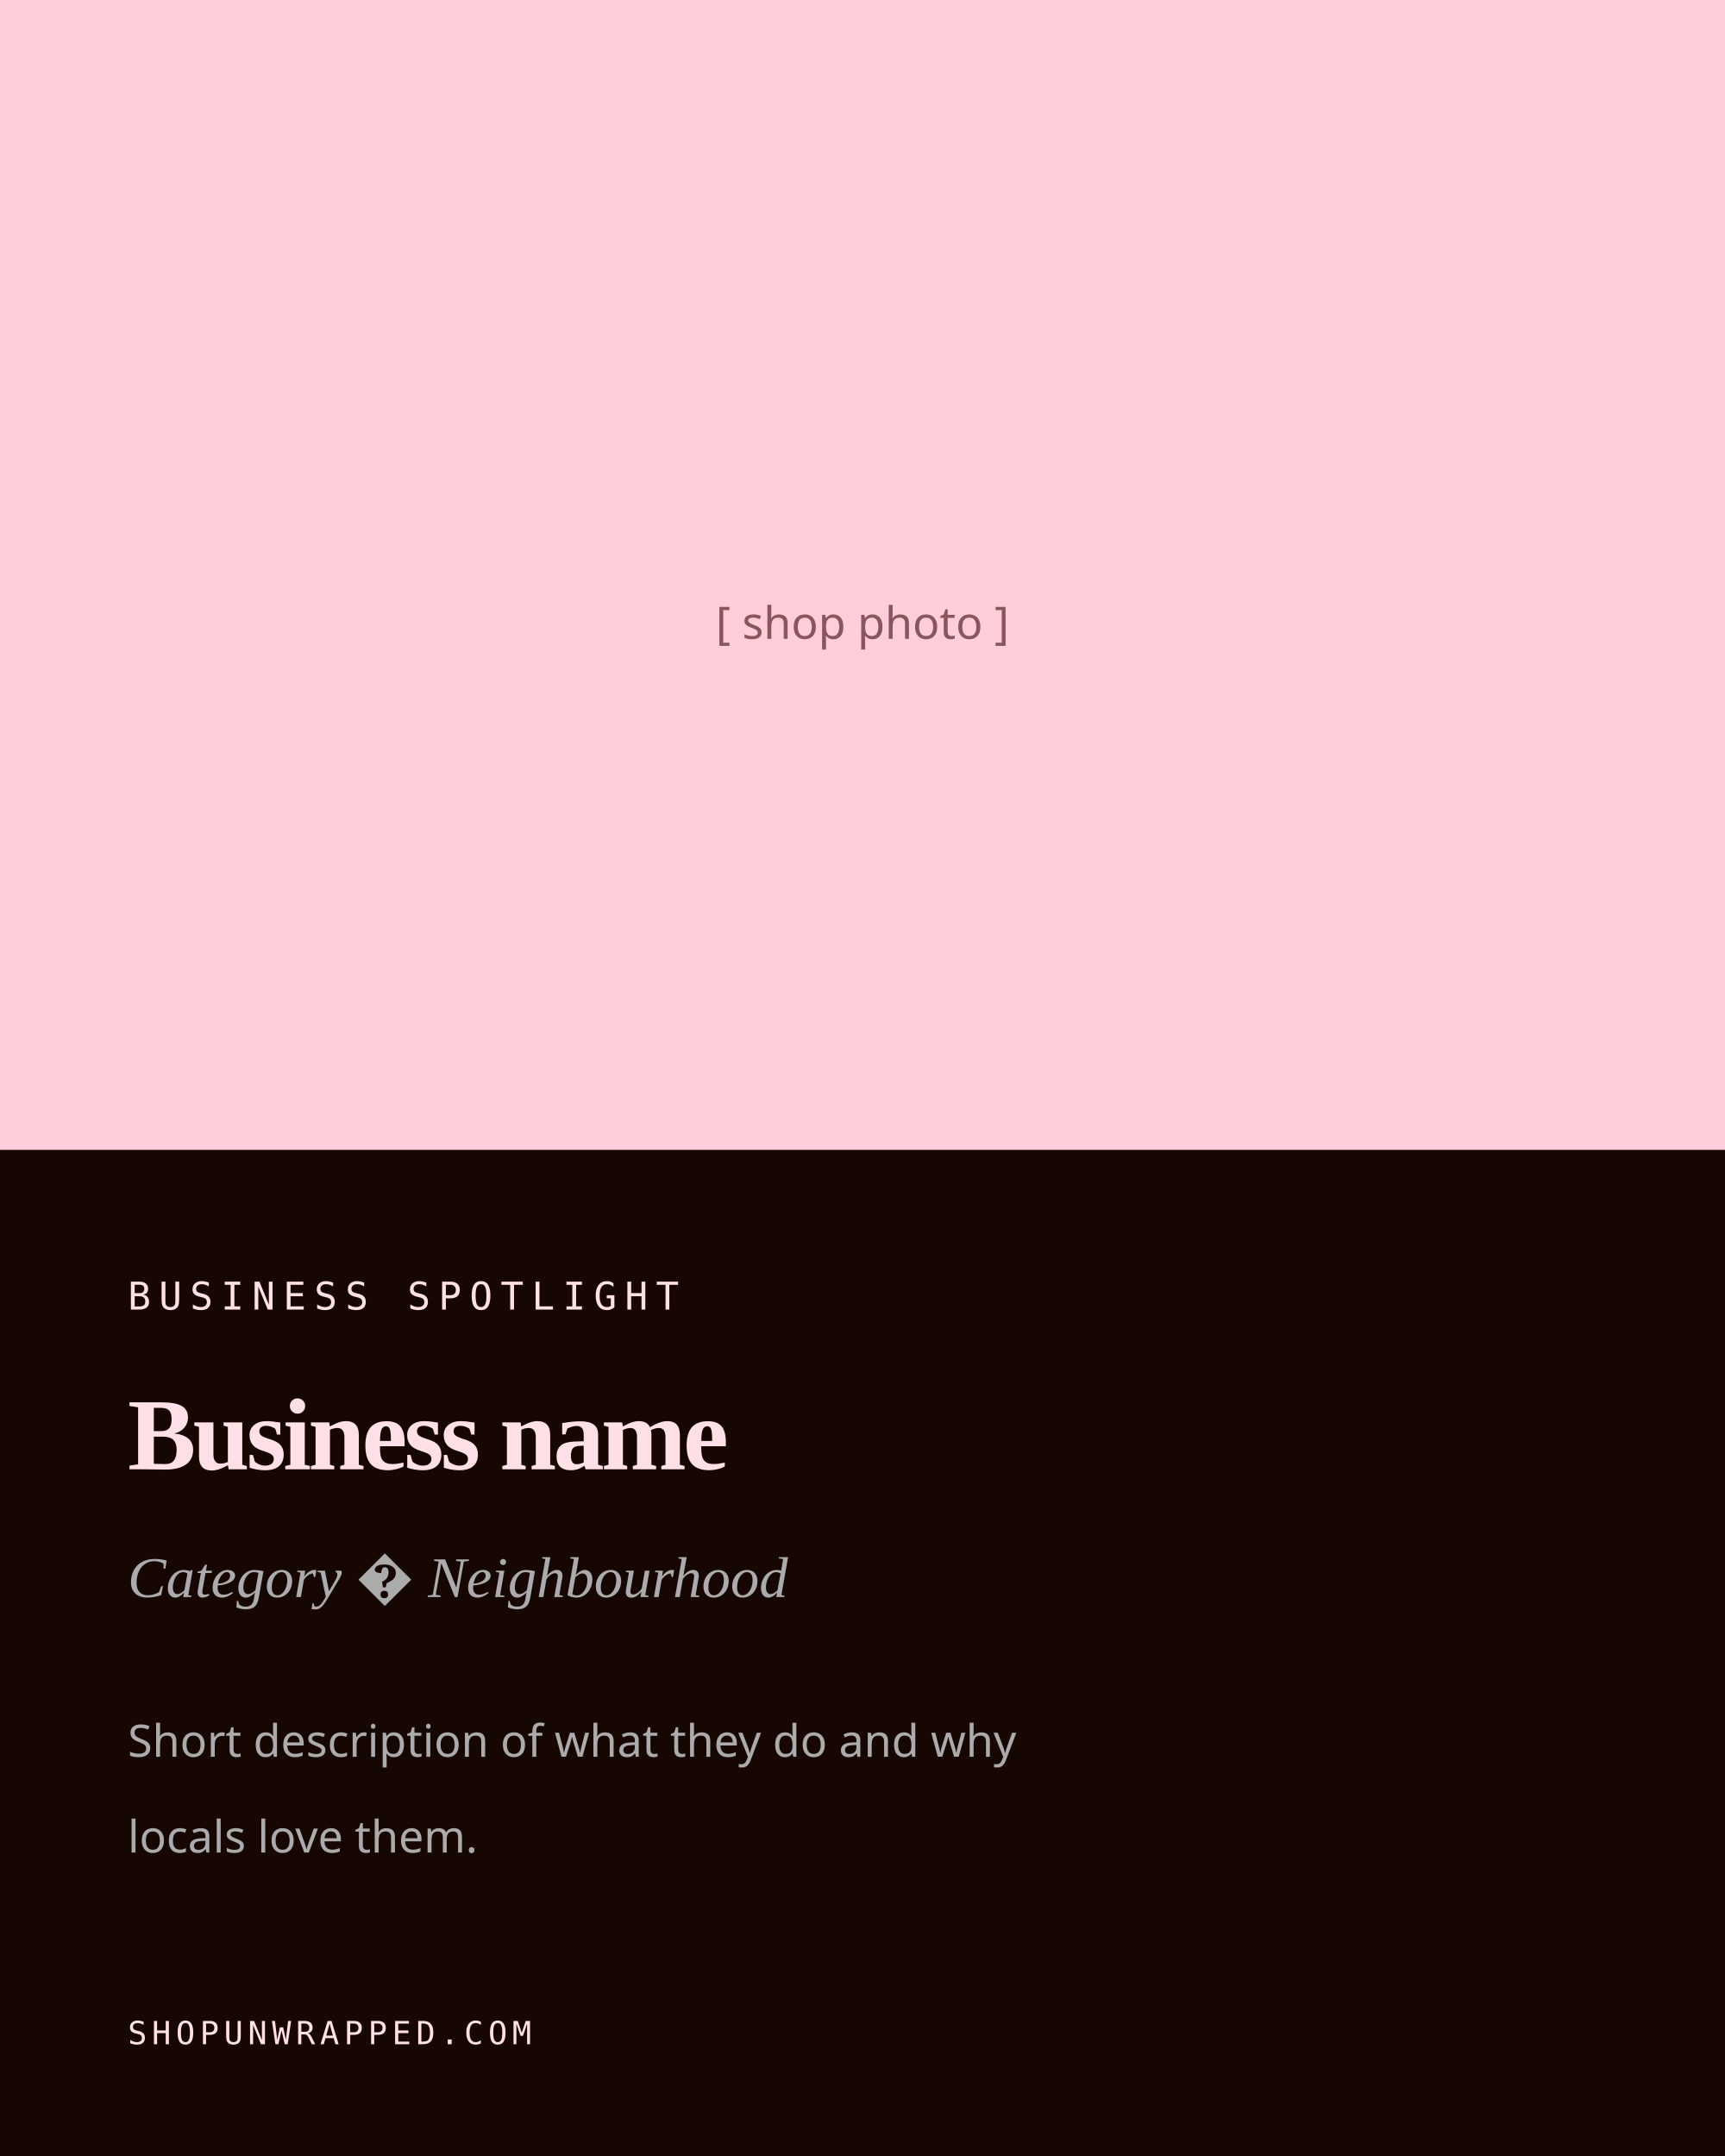
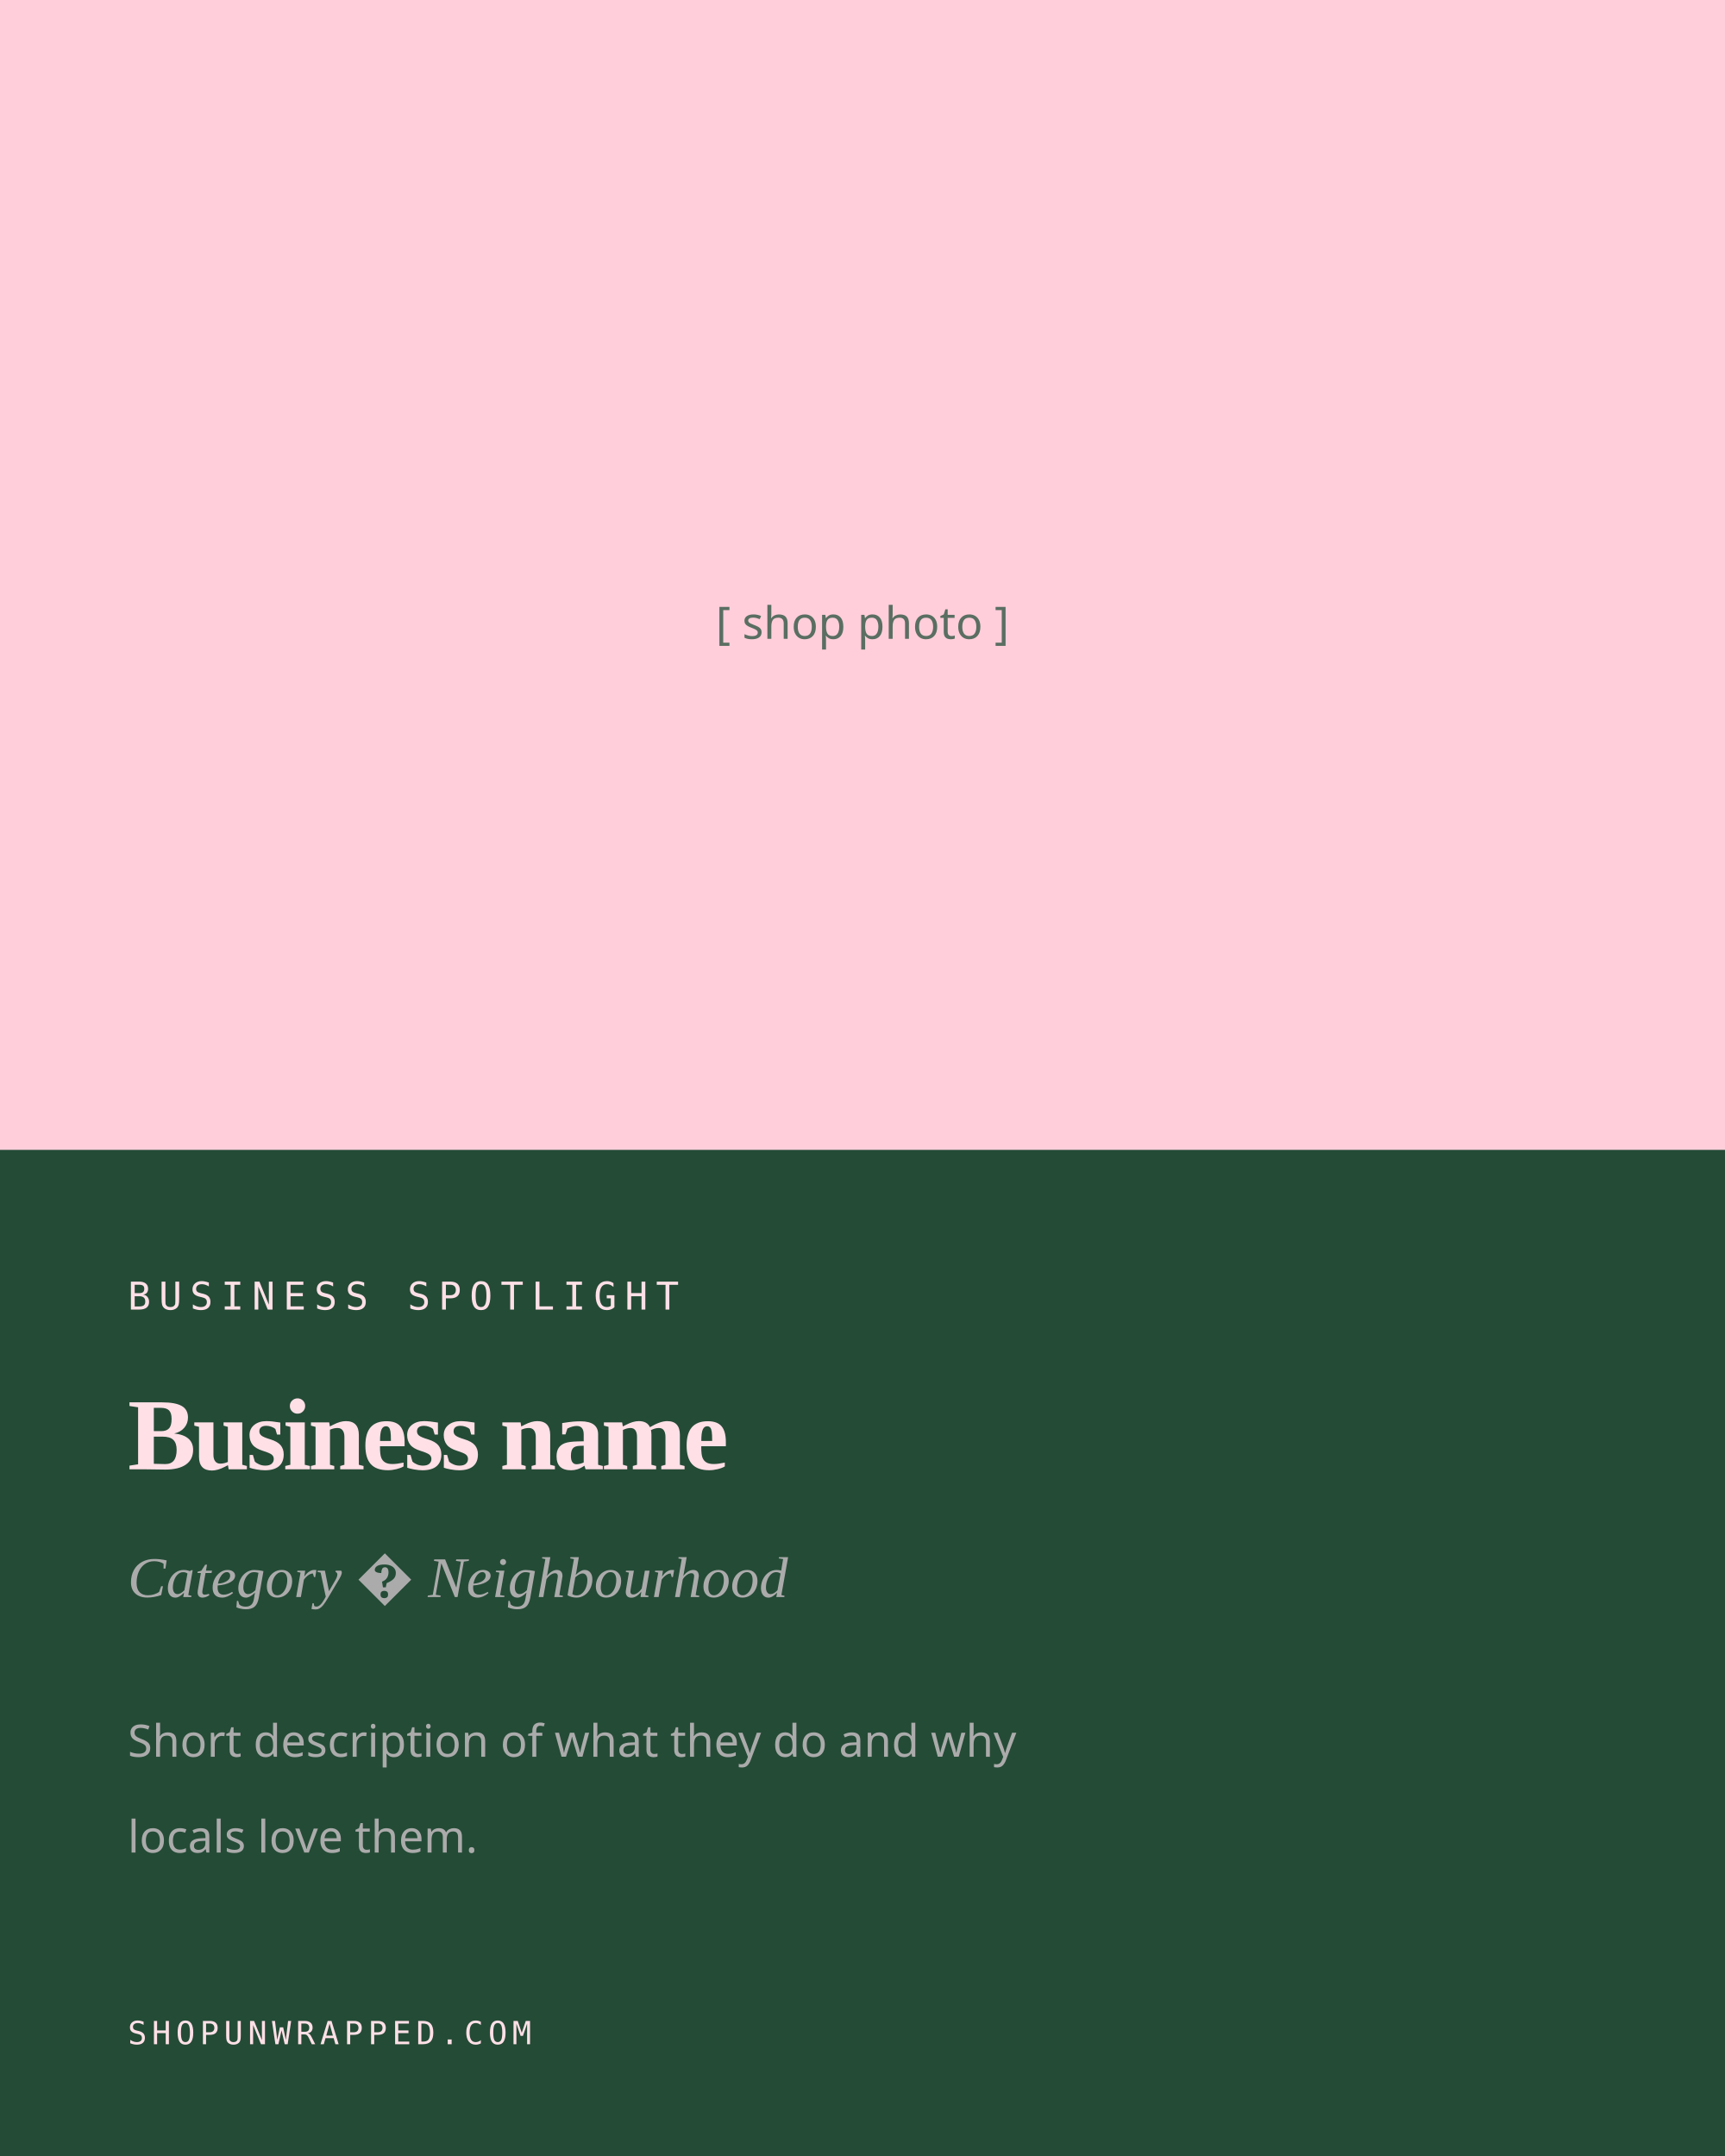
<svg xmlns="http://www.w3.org/2000/svg" viewBox="0 0 1080 1350" fill="none">
-   <rect width="1080" height="1350" fill="#160703" />
+   <rect width="1080" height="1350" fill="#244B36" />
  <rect x="0" y="0" width="1080" height="720" fill="#FFCEDA" />
-   <text x="540" y="400" text-anchor="middle" font-family="sans-serif" font-size="28" fill="#8B555E">[ shop photo ]</text>
+   <text x="540" y="400" text-anchor="middle" font-family="sans-serif" font-size="28" fill="#5A6E62">[ shop photo ]</text>
  <text x="80" y="820" font-family="monospace" font-size="24" fill="#FFE0E7" letter-spacing="5">BUSINESS SPOTLIGHT</text>
  <text x="80" y="920" font-family="Georgia, 'Times New Roman', serif" font-weight="700" font-size="64" fill="#FFE0E7" letter-spacing="-2">Business name</text>
  <text x="80" y="1000" font-family="Georgia, 'Times New Roman', serif" font-style="italic" font-size="36" fill="#ABABAB">Category � Neighbourhood</text>
  <text x="80" y="1100" font-family="sans-serif" font-size="28" fill="#ABABAB">Short description of what they do and why</text>
  <text x="80" y="1160" font-family="sans-serif" font-size="28" fill="#ABABAB">locals love them.</text>
  <text x="80" y="1280" font-family="monospace" font-size="20" fill="#FFE0E7" letter-spacing="3">SHOPUNWRAPPED.COM</text>
</svg>
